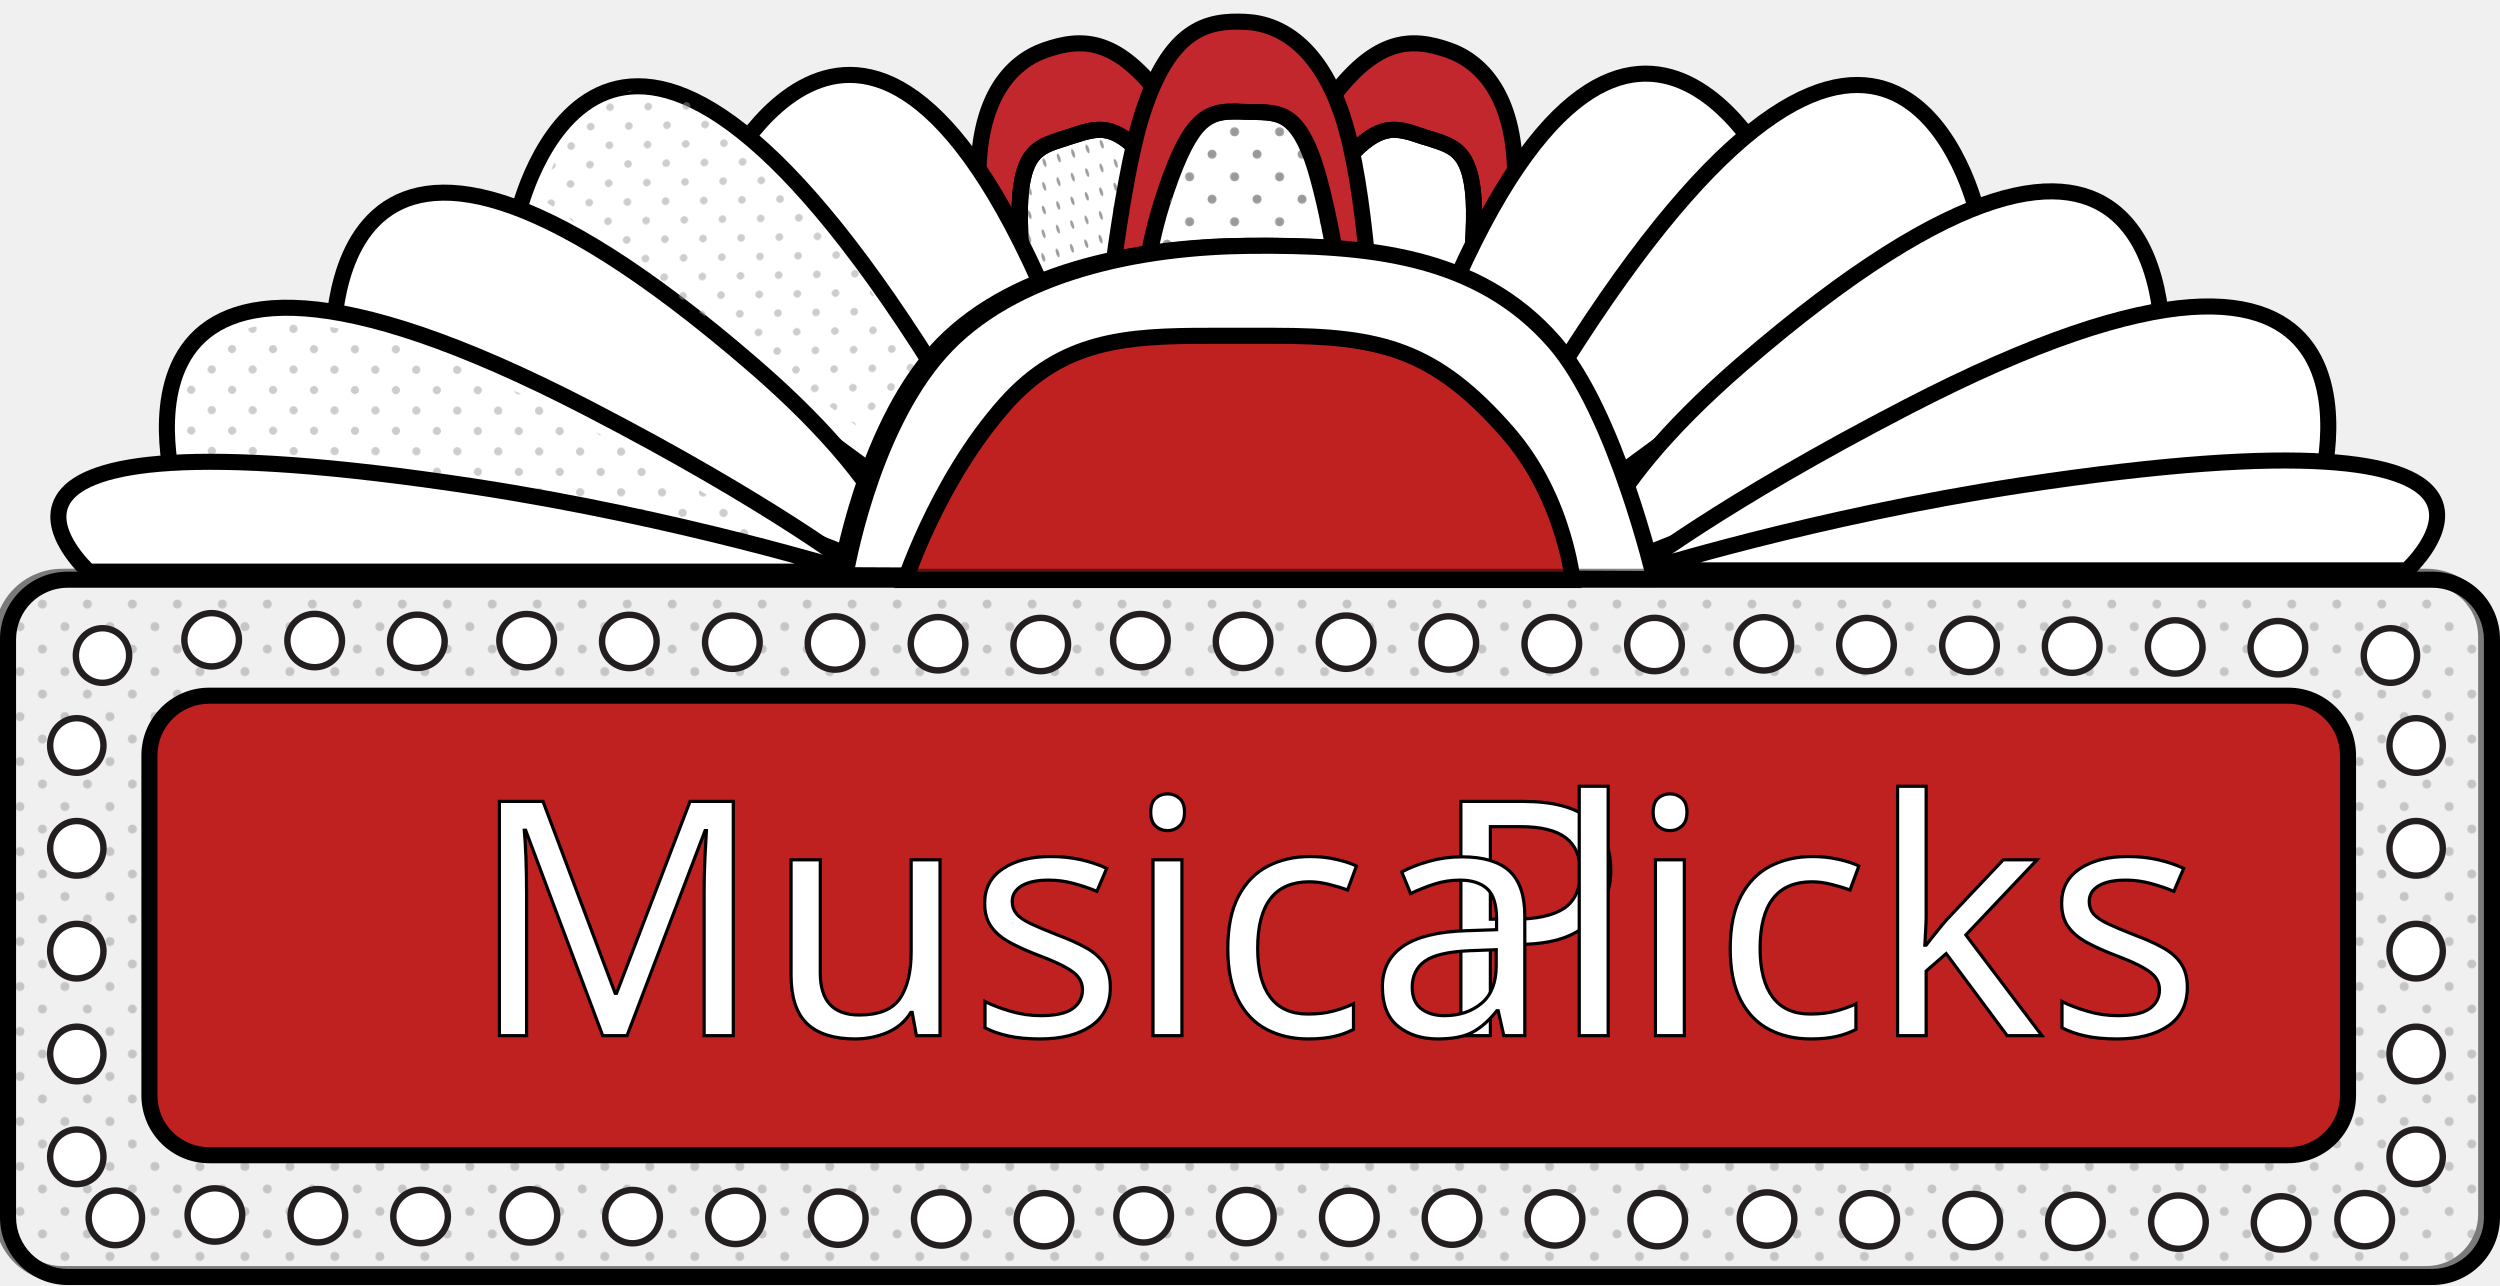
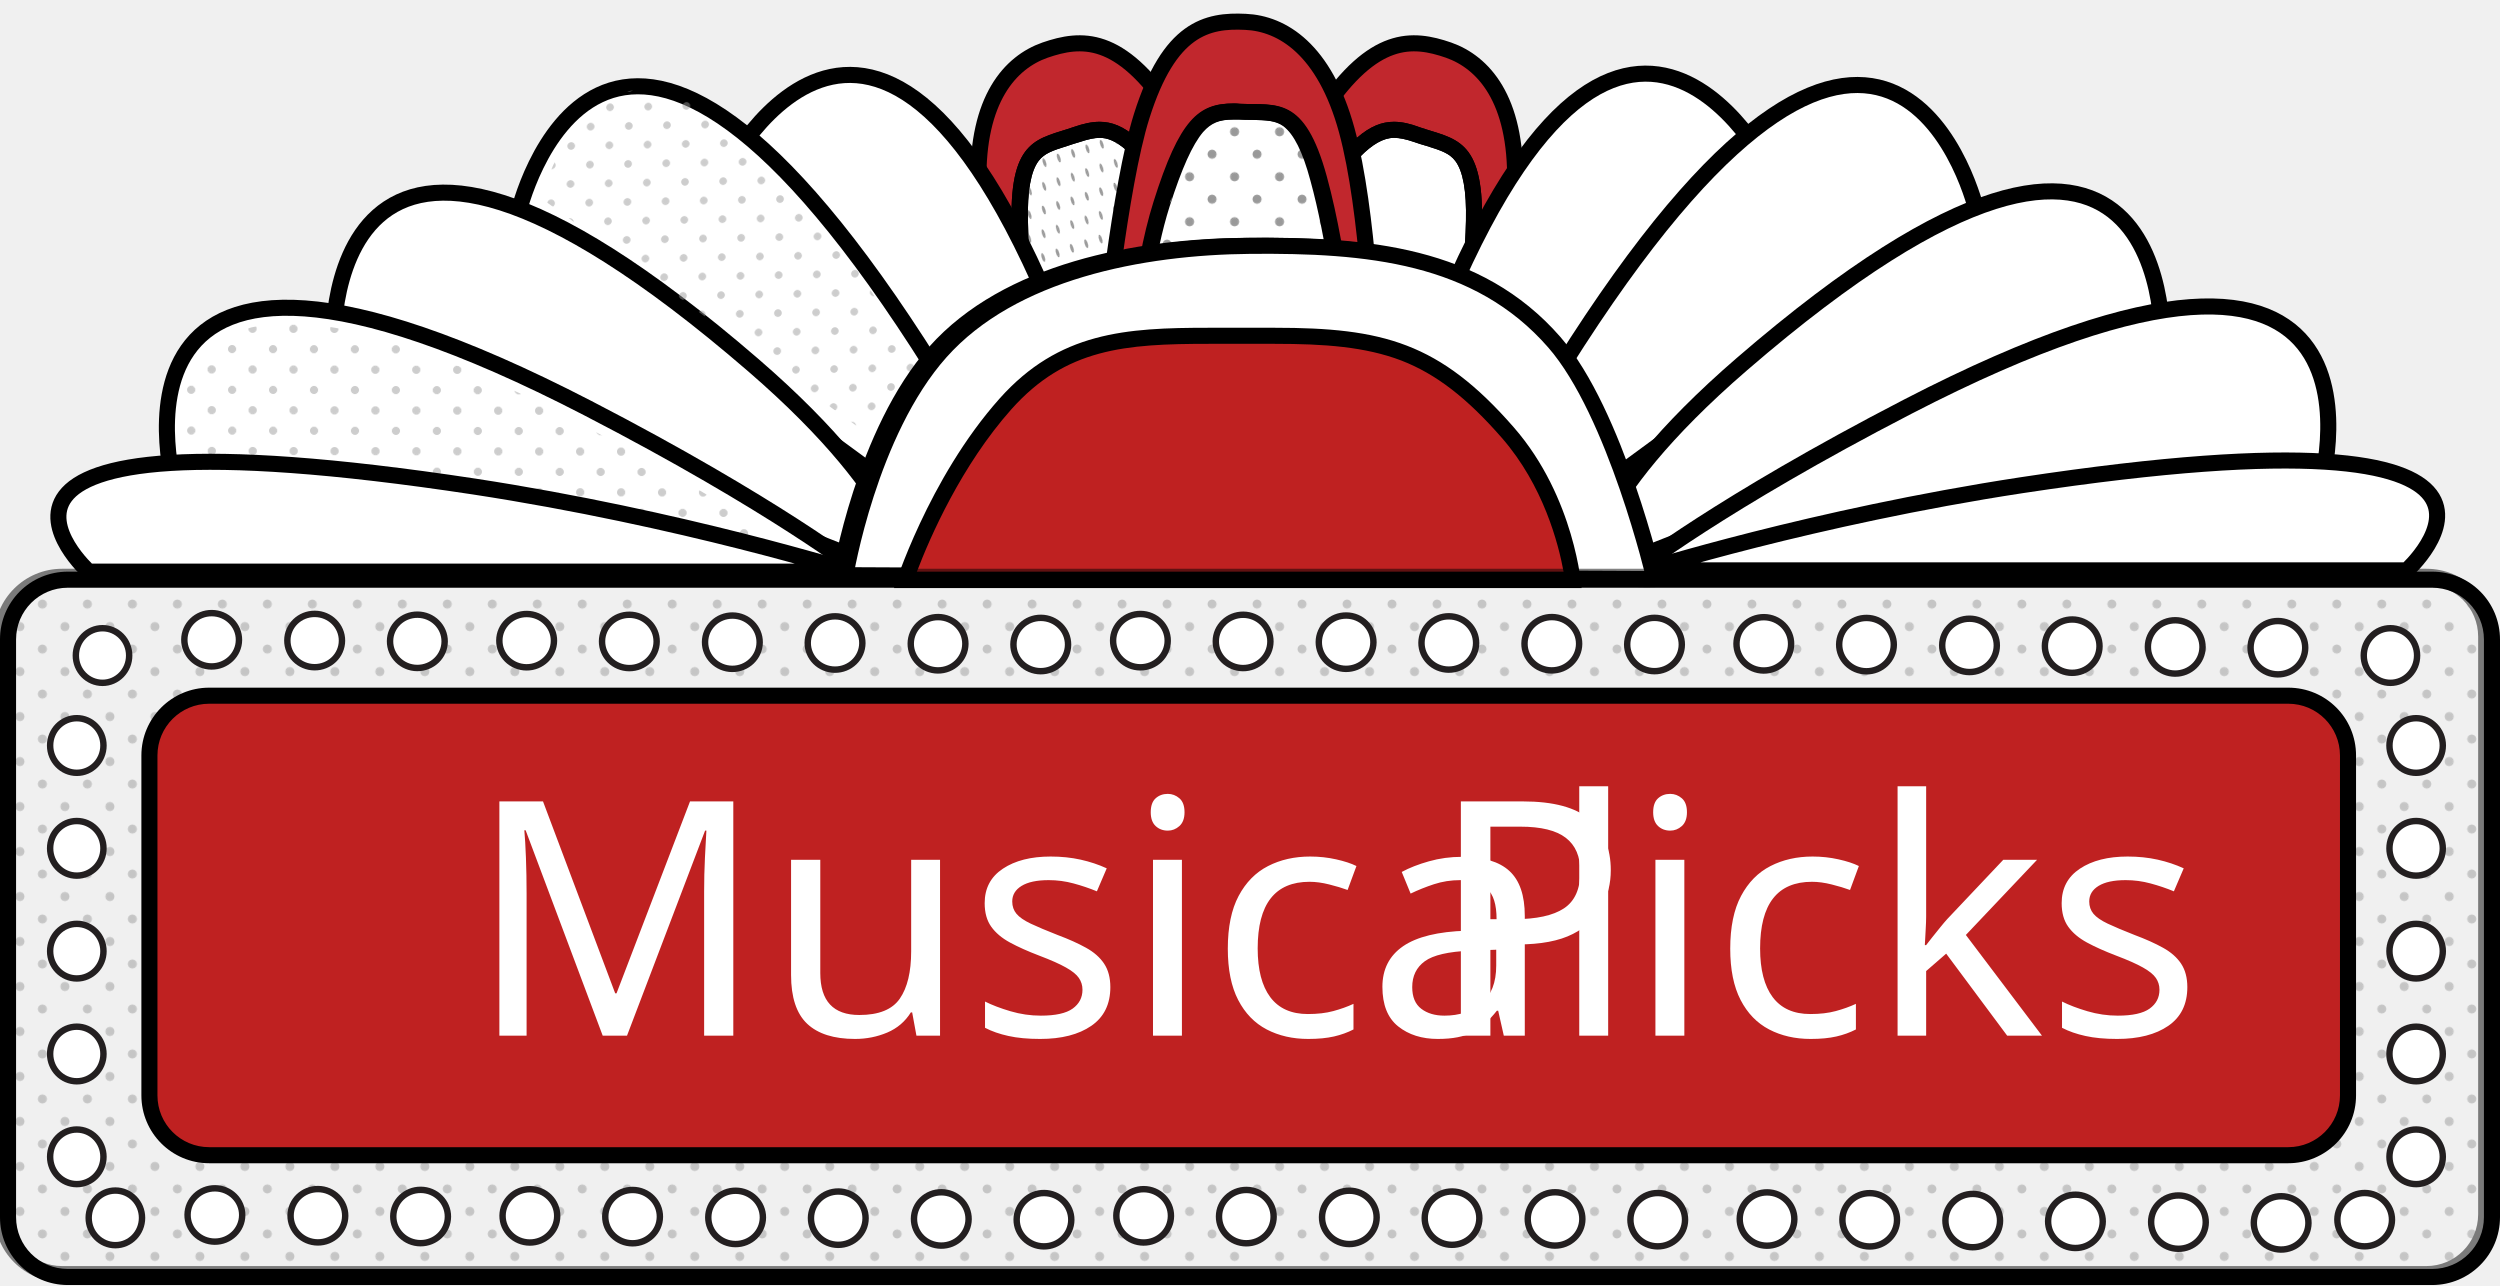
<svg xmlns="http://www.w3.org/2000/svg" xmlns:xlink="http://www.w3.org/1999/xlink" version="1.1" x="0px" y="0px" viewBox="0 0 778 399.9" style="enable-background:new 0 0 778 399.9;" xml:space="preserve">
  <style type="text/css">
	.st0{fill:none;}
	.st1{fill:#666666;}
	.st2{fill:#999999;}
	.st3{display:none;}
	.st4{display:inline;}
	.st5{fill:#FFFFFF;}
	.st6{opacity:0.46;}
	.st7{fill:url(#New_Pattern_Swatch_23);}
	.st8{fill:none;stroke:#000000;stroke-width:5;stroke-linecap:round;stroke-linejoin:round;stroke-miterlimit:10;}
	.st9{fill:#C1272D;stroke:#000000;stroke-width:5;stroke-linecap:round;stroke-linejoin:round;stroke-miterlimit:10;}
	.st10{fill:url(#SVGID_1_);}
	.st11{fill:url(#SVGID_2_);}
	.st12{fill:url(#New_Pattern_Swatch_44);}
	.st13{fill:#FFFFFF;stroke:#000000;stroke-width:5;stroke-linecap:round;stroke-linejoin:round;stroke-miterlimit:10;}
	.st14{opacity:0.49;fill:url(#SVGID_3_);}
	.st15{opacity:0.49;fill:url(#SVGID_4_);}
	.st16{opacity:0.49;fill:url(#SVGID_5_);}
	.st17{opacity:0.49;fill:url(#SVGID_6_);}
	
		.st18{fill:url(#New_Pattern_Swatch_44);stroke:#000000;stroke-width:5;stroke-linecap:round;stroke-linejoin:round;stroke-miterlimit:10;}
	.st19{fill:#BF2121;}
	.st20{opacity:0.49;}
	.st21{fill:#FFFFFF;stroke:#231F20;stroke-width:2;stroke-linecap:round;stroke-miterlimit:10;}
	.st22{display:none;opacity:0.26;}
	.st23{display:inline;fill:url(#New_Pattern_Swatch_23);}
- 	.st24{fill:#FFFFFF;stroke:#000000;stroke-miterlimit:10;}
- 	.st25{font-family:'Oswald-Light';}
- 	.st26{font-size:102.115px;}
- 	.st27{font-family:'Oswald-Medium';}
+ 	.st24{font-family:'Oswald-Light';}
+ 	.st25{font-size:102.115px;}
+ 	.st26{font-family:'Oswald-Medium';}
</style>
  <pattern x="-147.8" y="-15" width="10" height="10" patternUnits="userSpaceOnUse" id="New_Pattern_Swatch_23" viewBox="0 -10 10 10" style="overflow:visible;">
    <g>
      <rect y="-10" class="st0" width="10" height="10" />
      <circle class="st1" cx="5" cy="-5" r="1" />
      <path class="st1" d="M10-9v-1H9C9-9.4,9.4-9,10-9z" />
      <path class="st1" d="M1-10H0v1h0C0.6-9,1-9.4,1-10z" />
      <path class="st1" d="M10-1C9.4-1,9-0.6,9,0h1V-1z" />
      <path class="st1" d="M0-1L0-1l0,1h1C1-0.6,0.6-1,0-1z" />
    </g>
  </pattern>
  <pattern x="-147.8" y="-15" width="14" height="14" patternUnits="userSpaceOnUse" id="New_Pattern_Swatch_44" viewBox="0 -14 14 14" style="overflow:visible;">
    <g>
      <rect y="-14" class="st0" width="14" height="14" />
      <circle class="st2" cx="7" cy="-7" r="1.4" />
      <path class="st2" d="M14-12.6V-14h-1.4C12.6-13.2,13.2-12.6,14-12.6z" />
      <path class="st2" d="M1.4-14H0v1.4h0C0.8-12.6,1.4-13.2,1.4-14z" />
      <path class="st2" d="M14-1.4c-0.8,0-1.4,0.6-1.4,1.4H14V-1.4z" />
      <path class="st2" d="M0-1.4L0-1.4L0,0h1.4C1.4-0.8,0.8-1.4,0-1.4z" />
    </g>
  </pattern>
  <g id="Layer_1" class="st3">
    <g class="st4">
      <g>
        <rect x="-147.8" y="-15" class="st5" width="1024" height="1280" />
        <path class="st5" d="M875.2-14v1278h-1022V-14H875.2 M876.2-15h-1024v1280h1024V-15L876.2-15z" />
      </g>
    </g>
    <g class="st4">
      <g class="st6">
        <rect x="-147.8" y="-15" class="st7" width="1024" height="1280" />
      </g>
    </g>
    <g class="st4">
      <g>
        <rect x="-147.8" y="-15" class="st8" width="1024" height="1280" />
        <path class="st8" d="M875.2-14v1278h-1022V-14H875.2 M876.2-15h-1024v1280h1024V-15L876.2-15z" />
      </g>
    </g>
  </g>
  <g id="Sign">
    <g>
      <path class="st9" d="M379.1,101.6l80.6,24.5c0,0,11.3-43.1,11.8-69.2c0.5-26.1-9.9-37.5-20.7-41.3c-11.3-3.9-23.3-4.8-39.2,18.9    C398.7,53.5,379.1,101.6,379.1,101.6z" />
      <g>
        <path class="st5" d="M388.7,105c2.6-6.9,10.6-27.3,20.8-42.5c12.4-18.4,18.5-22.1,24.2-22.1c2,0,4.2,0.5,7.2,1.5     c1.3,0.4,2.5,0.8,3.7,1.2c8.7,2.7,14.5,4.5,14.1,25.7c-0.4,21.3-5.3,47.9-6.9,56.4L388.7,105z" />
        <g>
          <path d="M433.8,42.9c1.7,0,3.7,0.4,6.3,1.3c1.3,0.5,2.5,0.8,3.8,1.2c4.5,1.4,7.2,2.3,9,4.7c2.4,3.2,3.5,9.3,3.3,18.6      c-0.4,19.2-4.4,42.7-6.4,53.2L392,103.4c3.2-8.4,10.6-26.1,19.6-39.5C420.1,51.3,427.1,42.9,433.8,42.9 M433.8,37.9      c-7.5,0-14.4,5.5-26.3,23.2c-12.8,18.9-22,45.5-22,45.5l68.2,21.8c0,0,7-33.5,7.5-59.5s-8.6-25.6-19.4-29.3      C438.9,38.5,436.3,37.9,433.8,37.9L433.8,37.9z" />
        </g>
      </g>
      <g>
        <pattern id="SVGID_1_" xlink:href="#New_Pattern_Swatch_44" patternTransform="matrix(-0.3185 -0.102 -0.3049 0.9524 -12123.378 -1119.835)">
			</pattern>
        <path class="st10" d="M388.7,105c2.6-6.9,10.6-27.3,20.8-42.5c12.4-18.4,18.5-22.1,24.2-22.1c2,0,4.2,0.5,7.2,1.5     c1.3,0.4,2.5,0.8,3.7,1.2c8.7,2.7,14.5,4.5,14.1,25.7c-0.4,21.3-5.3,47.9-6.9,56.4L388.7,105z" />
        <g>
          <path d="M433.8,42.9c1.7,0,3.7,0.4,6.3,1.3c1.3,0.5,2.5,0.8,3.8,1.2c4.5,1.4,7.2,2.3,9,4.7c2.4,3.2,3.5,9.3,3.3,18.6      c-0.4,19.2-4.4,42.7-6.4,53.2L392,103.4c3.2-8.4,10.6-26.1,19.6-39.5C420.1,51.3,427.1,42.9,433.8,42.9 M433.8,37.9      c-7.5,0-14.4,5.5-26.3,23.2c-12.8,18.9-22,45.5-22,45.5l68.2,21.8c0,0,7-33.5,7.5-59.5s-8.6-25.6-19.4-29.3      C438.9,38.5,436.3,37.9,433.8,37.9L433.8,37.9z" />
        </g>
      </g>
    </g>
    <g>
      <path class="st9" d="M396.9,101.6l-80.6,24.5c0,0-11.3-43.1-11.8-69.2s9.9-37.5,20.7-41.3c11.3-3.9,23.3-4.8,39.2,18.9    C377.2,53.5,396.9,101.6,396.9,101.6z" />
      <g>
        <path class="st5" d="M324.2,125.1c-1.7-8.5-6.5-35.1-6.9-56.4c-0.4-21.3,5.3-23,14.1-25.7c1.2-0.4,2.4-0.7,3.7-1.2     c3-1,5.2-1.5,7.2-1.5c5.8,0,11.8,3.7,24.2,22.1c10.2,15.2,18.2,35.6,20.8,42.5L324.2,125.1z" />
        <g>
          <path d="M342.2,37.9v5c4.8,0,10.4,3.6,22.2,21c9.1,13.4,16.4,31.1,19.6,39.5l-57.8,18.5c-2-10.5-6-34-6.3-53.2      c-0.2-9.3,0.9-15.4,3.3-18.6c1.8-2.4,4.5-3.3,9-4.7c1.2-0.4,2.4-0.8,3.8-1.2c2.7-0.9,4.6-1.3,6.3-1.3L342.2,37.9 M342.2,37.9      c-2.5,0-5.1,0.6-8,1.6c-10.8,3.8-19.9,3.2-19.4,29.3c0.5,26.1,7.5,59.5,7.5,59.5l68.2-21.8c0,0-9.2-26.5-22-45.5      C356.6,43.4,349.7,37.9,342.2,37.9L342.2,37.9z" />
        </g>
      </g>
      <g>
        <pattern id="SVGID_2_" xlink:href="#New_Pattern_Swatch_44" patternTransform="matrix(0.3185 -0.102 0.3049 0.9524 -2934.348 -1109.609)">
			</pattern>
        <path class="st11" d="M324.2,125.1c-1.7-8.5-6.5-35.1-6.9-56.4c-0.4-21.3,5.3-23,14.1-25.7c1.2-0.4,2.4-0.7,3.7-1.2     c3-1,5.2-1.5,7.2-1.5c5.8,0,11.8,3.7,24.2,22.1c10.2,15.2,18.2,35.6,20.8,42.5L324.2,125.1z" />
        <g>
          <path d="M342.2,37.9v5c4.8,0,10.4,3.6,22.2,21c9.1,13.4,16.4,31.1,19.6,39.5l-57.8,18.5c-2-10.5-6-34-6.3-53.2      c-0.2-9.3,0.9-15.4,3.3-18.6c1.8-2.4,4.5-3.3,9-4.7c1.2-0.4,2.4-0.8,3.8-1.2c2.7-0.9,4.6-1.3,6.3-1.3L342.2,37.9 M342.2,37.9      c-2.5,0-5.1,0.6-8,1.6c-10.8,3.8-19.9,3.2-19.4,29.3c0.5,26.1,7.5,59.5,7.5,59.5l68.2-21.8c0,0-9.2-26.5-22-45.5      C356.6,43.4,349.7,37.9,342.2,37.9L342.2,37.9z" />
        </g>
      </g>
    </g>
    <g>
      <path class="st9" d="M343.2,109.6l84.2,0.6c0,0-1.4-44.5-8.3-69.7S399,7.3,387.6,6.8c-12-0.6-23.7,2-32.3,29.3    C348.4,57.9,343.2,109.6,343.2,109.6z" />
      <g>
        <path class="st5" d="M353.8,110.1c0.5-7.4,2.4-29.2,7.9-46.6c7.8-24.7,13-28.7,22.3-28.7c0.6,0,1.3,0,1.9,0     c1.3,0.1,2.6,0.1,3.8,0.1c9.1,0.1,15.1,0.2,20.8,20.7c5.6,20.5,8.5,47.4,9.3,56L353.8,110.1z" />
        <g>
          <path d="M384,37.2c0.6,0,1.2,0,1.8,0c1.4,0.1,2.7,0.1,3.9,0.1c4.7,0.1,7.5,0.2,10,2c3.2,2.4,6,7.9,8.4,16.9      c5.1,18.5,7.9,42.2,9,52.8l-60.7-1.4c0.7-9,2.7-28,7.6-43.4c3.8-11.9,7.1-19.2,10.4-23.1C377,38.2,379.5,37.2,384,37.2       M384,32.2c-10.7,0-16.6,4.8-24.7,30.5c-6.9,21.8-8.2,49.8-8.2,49.8l71.5,1.6c0,0-2.8-34.1-9.7-59.2      c-6.9-25.2-15.5-22.1-26.9-22.6C385.4,32.2,384.7,32.2,384,32.2L384,32.2z" />
        </g>
      </g>
      <g>
        <path class="st12" d="M353.4,110.1c0.5-7.4,2.4-29.2,7.9-46.6c7.8-24.7,13-28.7,22.3-28.7c0.6,0,1.3,0,1.9,0     c1.3,0.1,2.6,0.1,3.8,0.1c9.1,0.1,15.1,0.2,20.8,20.7c5.6,20.5,8.5,47.4,9.3,56L353.4,110.1z" />
        <g>
          <path d="M383.7,37.2c0.6,0,1.2,0,1.8,0c1.4,0.1,2.7,0.1,3.9,0.1c4.7,0.1,7.5,0.2,10,2c3.2,2.4,6,7.9,8.4,16.9      c5.1,18.5,7.9,42.2,9,52.8l-60.7-1.4c0.7-9,2.7-28,7.6-43.4c3.8-11.9,7.1-19.2,10.4-23.1C376.6,38.2,379.1,37.2,383.7,37.2       M383.7,32.2c-10.7,0-16.6,4.8-24.7,30.5c-6.9,21.8-8.2,49.8-8.2,49.8l71.5,1.6c0,0-2.8-34.1-9.7-59.2      c-6.9-25.2-15.5-22.1-26.9-22.6C385,32.2,384.3,32.2,383.7,32.2L383.7,32.2z" />
        </g>
      </g>
    </g>
    <g id="Left_Sign_Decorations">
      <path class="st13" d="M338,179.4L225.6,53.8c0,0,51.1-102.5,111.6,68.4C359,183.9,338,179.4,338,179.4z" />
      <path class="st13" d="M307.7,173.7L161.3,66.3c0,0,25.8-111.6,124.4,40.6C321.4,161.9,307.7,173.7,307.7,173.7z" />
      <path class="st13" d="M283.2,180.2l-179.5-70.6c0,0-6.4-114.4,130.8,4.1C284.1,156.6,283.2,180.2,283.2,180.2z" />
      <path class="st13" d="M267.6,177.9L54.7,153.4c0,0-32.9-109.7,128.2-26.4C241.1,157.1,267.6,177.9,267.6,177.9z" />
      <pattern id="SVGID_3_" xlink:href="#New_Pattern_Swatch_44" patternTransform="matrix(0.9098 1.492167e-03 1.492167e-03 0.9059 -667.0662 -658.9608)">
		</pattern>
      <path class="st14" d="M252.3,175.3L58.6,152.8c0,0-30.1-99.5,116.6-23.7C228.2,156.4,252.3,175.3,252.3,175.3z" />
      <path class="st13" d="M265,177.9H27.6c0,0-59.4-53.7,119.9-26.5C212.2,161.3,265,177.9,265,177.9z" />
      <pattern id="SVGID_4_" xlink:href="#New_Pattern_Swatch_44" patternTransform="matrix(0.8483 -1.564266e-02 -1.564266e-02 0.8446 -1246.275 -1233.614)">
		</pattern>
      <path class="st15" d="M290.9,150.1L168.4,61.7c0,0,23.7-94.7,104.9,32.3C302.7,140,290.9,150.1,290.9,150.1z" />
    </g>
    <g id="Right_Side_Decorations">
      <path class="st13" d="M438.5,179L551,53.4c0,0-51.1-102.5-111.6,68.4C417.5,183.5,438.5,179,438.5,179z" />
      <path class="st13" d="M468.9,173.3L615.2,65.9c0,0-25.8-111.6-124.4,40.6C455.1,161.5,468.9,173.3,468.9,173.3z" />
      <path class="st13" d="M493.4,179.8l179.5-70.6c0,0,6.4-114.4-130.8,4.1C492.4,156.2,493.4,179.8,493.4,179.8z" />
      <path class="st13" d="M508.9,177.5L721.8,153c0,0,32.9-109.7-128.2-26.4C535.4,156.7,508.9,177.5,508.9,177.5z" />
      <pattern id="SVGID_5_" xlink:href="#New_Pattern_Swatch_44" patternTransform="matrix(-0.9314 5.718965e-03 -5.718965e-03 0.9165 -14593.112 -548.7381)">
		</pattern>
      <path class="st16" d="M514.1,177.9l198.4-23.7c0,0,31.2-100.8-119.2-23.5C538.9,158.7,514.1,177.9,514.1,177.9z" />
      <path class="st13" d="M511.6,177.5h237.4c0,0,59.4-53.7-119.9-26.5C564.3,160.9,511.6,177.5,511.6,177.5z" />
      <pattern id="SVGID_6_" xlink:href="#New_Pattern_Swatch_44" patternTransform="matrix(-0.8363 6.890945e-02 -6.890945e-02 0.8529 -14303.127 -530.28)">
		</pattern>
      <path class="st17" d="M475.2,161.5L604.9,59.8c0,0-13.9-93.4-106.8,43.2C464.5,152.4,475.2,161.5,475.2,161.5z" />
    </g>
    <path class="st18" d="M513.3,180.2L261.5,179c0,0,7.3-44.5,29.6-69.5c22.3-25,62.4-32.7,96.5-33c35.9-0.3,70.6,2.6,94.5,30   C501.2,128.4,513.3,180.2,513.3,180.2z" />
    <path class="st13" d="M514.9,180.2L263.1,179c0,0,7.3-44.5,29.6-69.5c22.3-25,62.4-32.7,96.5-33c35.9-0.3,70.6,2.6,94.5,30   C502.8,128.4,514.9,180.2,514.9,180.2z" />
    <g>
      <path class="st19" d="M281.7,180.5c3.2-9,13.5-35,31.2-54.8c17.6-19.7,37.3-21.2,63.3-21.2c1.8,0,3.7,0,5.6,0c2,0,3.9,0,6,0    c1.8,0,3.5,0,5.3,0c1.2,0,2.4,0,3.5,0c32.6,0,49.9,4.2,72.6,30.2c14.9,17.1,19.1,38.4,20.2,45.9H281.7z" />
      <g>
        <path d="M396.7,107c15.5,0,28.1,0.9,39.4,5.2c10.8,4.2,20.4,11.6,31.3,24.1c12.9,14.8,17.6,32.9,19.2,41.7H285.3     c4.1-10.8,13.9-33.2,29.5-50.7c16.9-18.9,35.3-20.3,61.4-20.3c1.8,0,3.7,0,5.6,0c2,0,3.9,0,6,0c1.8,0,3.5,0,5.3,0     C394.3,107,395.5,107,396.7,107L396.7,107 M396.7,102c-1.2,0-2.4,0-3.6,0c-1.8,0-3.6,0-5.3,0c-4,0-7.8,0-11.6,0     c-25.9,0-46.6,1.3-65.1,22c-22.3,25-32.9,59-32.9,59h214c0,0-2-28.1-21.1-50C448,106.5,430.2,102,396.7,102L396.7,102z" />
      </g>
    </g>
    <g class="st20">
      <path class="st12" d="M19.3,396.5c-10.2,0-18.6-8.3-18.6-18.6V198.1c0-10.2,8.3-18.6,18.6-18.6h735.8c10.2,0,18.6,8.3,18.6,18.6    v179.8c0,10.2-8.3,18.6-18.6,18.6H19.3z" />
      <path d="M755.1,182c8.9,0,16.1,7.2,16.1,16.1v179.8c0,8.9-7.2,16.1-16.1,16.1H19.3c-8.9,0-16.1-7.2-16.1-16.1V198.1    c0-8.9,7.2-16.1,16.1-16.1H755.1 M755.1,177H19.3c-11.6,0-21.1,9.4-21.1,21.1v179.8c0,11.6,9.4,21.1,21.1,21.1h735.8    c11.6,0,21.1-9.4,21.1-21.1V198.1C776.2,186.4,766.8,177,755.1,177L755.1,177z" />
    </g>
    <g>
      <path class="st19" d="M65.1,359.5c-10.2,0-18.6-8.3-18.6-18.6V235.1c0-10.2,8.3-18.6,18.6-18.6h647c10.2,0,18.6,8.3,18.6,18.6    v105.8c0,10.2-8.3,18.6-18.6,18.6H65.1z" />
      <path d="M712.1,219c8.9,0,16.1,7.2,16.1,16.1v105.8c0,8.9-7.2,16.1-16.1,16.1h-647c-8.9,0-16.1-7.2-16.1-16.1V235.1    c0-8.9,7.2-16.1,16.1-16.1H712.1 M712.1,214h-647c-11.6,0-21.1,9.4-21.1,21.1v105.8c0,11.6,9.4,21.1,21.1,21.1h647    c11.6,0,21.1-9.4,21.1-21.1V235.1C733.2,223.4,723.8,214,712.1,214L712.1,214z" />
    </g>
    <g>
      <ellipse transform="matrix(7.556108e-03 -1 1 7.556108e-03 344.3472 747.75)" class="st21" cx="548.9" cy="200.4" rx="8.3" ry="8.5" />
      <ellipse transform="matrix(7.556108e-03 -1 1 7.556108e-03 375.8627 779.9882)" class="st21" cx="580.9" cy="200.6" rx="8.3" ry="8.5" />
      <ellipse transform="matrix(7.556108e-03 -1 1 7.556108e-03 407.3782 812.2263)" class="st21" cx="612.9" cy="200.9" rx="8.3" ry="8.5" />
      <ellipse transform="matrix(7.556108e-03 -1 1 7.556108e-03 438.8937 844.4645)" class="st21" cx="644.9" cy="201.1" rx="8.3" ry="8.5" />
      <ellipse transform="matrix(7.556108e-03 -1 1 7.556108e-03 470.4092 876.7026)" class="st21" cx="676.9" cy="201.4" rx="8.3" ry="8.5" />
      <ellipse transform="matrix(7.556108e-03 -1 1 7.556108e-03 501.9247 908.9407)" class="st21" cx="708.9" cy="201.6" rx="8.3" ry="8.5" />
      <ellipse transform="matrix(7.556108e-03 -1 1 7.556108e-03 152.813 552.7631)" class="st21" cx="354.9" cy="199.4" rx="8.3" ry="8.5" />
      <ellipse transform="matrix(7.556108e-03 -1 1 7.556108e-03 184.3285 585.0013)" class="st21" cx="386.9" cy="199.6" rx="8.3" ry="8.5" />
      <ellipse transform="matrix(7.556108e-03 -1 1 7.556108e-03 215.8441 617.2394)" class="st21" cx="418.9" cy="199.9" rx="8.3" ry="8.5" />
      <ellipse transform="matrix(7.556108e-03 -1 1 7.556108e-03 247.3596 649.4775)" class="st21" cx="450.9" cy="200.1" rx="8.3" ry="8.5" />
      <ellipse transform="matrix(7.556108e-03 -1 1 7.556108e-03 278.8751 681.7157)" class="st21" cx="482.9" cy="200.4" rx="8.3" ry="8.5" />
      <ellipse transform="matrix(7.556108e-03 -1 1 7.556108e-03 310.3906 713.9538)" class="st21" cx="514.9" cy="200.6" rx="8.3" ry="8.5" />
      <ellipse transform="matrix(7.556108e-03 -1 1 7.556108e-03 -36.7438 361.7686)" class="st21" cx="163.9" cy="199.4" rx="8.3" ry="8.5" />
      <ellipse transform="matrix(7.556108e-03 -1 1 7.556108e-03 -5.2282 394.0067)" class="st21" cx="195.9" cy="199.6" rx="8.3" ry="8.5" />
      <ellipse transform="matrix(7.556108e-03 -1 1 7.556108e-03 26.2873 426.2448)" class="st21" cx="227.9" cy="199.9" rx="8.3" ry="8.5" />
      <ellipse transform="matrix(7.556108e-03 -1 1 7.556108e-03 57.8028 458.483)" class="st21" cx="259.9" cy="200.1" rx="8.3" ry="8.5" />
      <ellipse transform="matrix(7.556108e-03 -1 1 7.556108e-03 89.3183 490.7211)" class="st21" cx="291.9" cy="200.4" rx="8.3" ry="8.5" />
      <ellipse transform="matrix(7.556108e-03 -1 1 7.556108e-03 120.8338 522.9593)" class="st21" cx="323.9" cy="200.6" rx="8.3" ry="8.5" />
      <ellipse transform="matrix(7.556108e-03 -1 1 7.556108e-03 -133.7314 263.4961)" class="st21" cx="65.9" cy="199.1" rx="8.3" ry="8.5" />
      <ellipse transform="matrix(7.556108e-03 -1 1 7.556108e-03 -102.2159 295.7342)" class="st21" cx="97.9" cy="199.4" rx="8.3" ry="8.5" />
      <ellipse transform="matrix(7.556108e-03 -1 1 7.556108e-03 -70.7003 327.9724)" class="st21" cx="129.9" cy="199.6" rx="8.3" ry="8.5" />
    </g>
    <g>
      <path d="M756.9,182.9c8.9,0,16.1,7.2,16.1,16.1v179.8c0,8.9-7.2,16.1-16.1,16.1H21.1c-8.9,0-16.1-7.2-16.1-16.1V199    c0-8.9,7.2-16.1,16.1-16.1H756.9 M756.9,177.9H21.1C9.4,177.9,0,187.3,0,199v179.8c0,11.6,9.4,21.1,21.1,21.1h735.8    c11.6,0,21.1-9.4,21.1-21.1V199C778,187.3,768.6,177.9,756.9,177.9L756.9,177.9z" />
    </g>
  </g>
  <g id="Left_Lights">
    <ellipse class="st21" cx="751.9" cy="360" rx="8.3" ry="8.5" />
    <ellipse class="st21" cx="751.9" cy="328" rx="8.3" ry="8.5" />
    <ellipse class="st21" cx="751.9" cy="296" rx="8.3" ry="8.5" />
    <ellipse class="st21" cx="751.9" cy="264" rx="8.3" ry="8.5" />
    <ellipse class="st21" cx="751.9" cy="232" rx="8.3" ry="8.5" />
    <ellipse class="st21" cx="743.9" cy="204" rx="8.3" ry="8.5" />
    <g>
      <ellipse transform="matrix(7.556108e-03 -1 1 7.556108e-03 166.3447 926.3975)" class="st21" cx="549.9" cy="379.4" rx="8.3" ry="8.5" />
      <ellipse transform="matrix(7.556108e-03 -1 1 7.556108e-03 197.8602 958.6356)" class="st21" cx="581.9" cy="379.6" rx="8.3" ry="8.5" />
      <ellipse transform="matrix(7.556108e-03 -1 1 7.556108e-03 229.3757 990.8737)" class="st21" cx="613.9" cy="379.9" rx="8.3" ry="8.5" />
      <ellipse transform="matrix(7.556108e-03 -1 1 7.556108e-03 260.8913 1023.112)" class="st21" cx="645.9" cy="380.1" rx="8.3" ry="8.5" />
      <ellipse transform="matrix(7.556108e-03 -1 1 7.556108e-03 292.4068 1055.35)" class="st21" cx="677.9" cy="380.4" rx="8.3" ry="8.5" />
      <ellipse transform="matrix(7.556108e-03 -1 1 7.556108e-03 323.9223 1087.588)" class="st21" cx="709.9" cy="380.6" rx="8.3" ry="8.5" />
      <ellipse transform="matrix(7.556108e-03 -1 1 7.556108e-03 350.7258 1112.595)" class="st21" cx="735.9" cy="379.6" rx="8.3" ry="8.5" />
      <ellipse transform="matrix(7.556108e-03 -1 1 7.556108e-03 -25.1894 731.4105)" class="st21" cx="355.9" cy="378.4" rx="8.3" ry="8.5" />
      <ellipse transform="matrix(7.556108e-03 -1 1 7.556108e-03 6.3261 763.6487)" class="st21" cx="387.9" cy="378.6" rx="8.3" ry="8.5" />
      <ellipse transform="matrix(7.556108e-03 -1 1 7.556108e-03 37.8416 795.8868)" class="st21" cx="419.9" cy="378.9" rx="8.3" ry="8.5" />
      <ellipse transform="matrix(7.556108e-03 -1 1 7.556108e-03 69.3571 828.125)" class="st21" cx="451.9" cy="379.1" rx="8.3" ry="8.5" />
      <ellipse transform="matrix(7.556108e-03 -1 1 7.556108e-03 100.8726 860.3631)" class="st21" cx="483.9" cy="379.4" rx="8.3" ry="8.5" />
      <ellipse transform="matrix(7.556108e-03 -1 1 7.556108e-03 132.3881 892.6013)" class="st21" cx="515.9" cy="379.6" rx="8.3" ry="8.5" />
      <ellipse transform="matrix(7.556108e-03 -1 1 7.556108e-03 -214.7462 540.416)" class="st21" cx="164.9" cy="378.4" rx="8.3" ry="8.5" />
      <ellipse transform="matrix(7.556108e-03 -1 1 7.556108e-03 -183.2307 572.6541)" class="st21" cx="196.9" cy="378.6" rx="8.3" ry="8.5" />
      <ellipse transform="matrix(7.556108e-03 -1 1 7.556108e-03 -151.7152 604.8923)" class="st21" cx="228.9" cy="378.9" rx="8.3" ry="8.5" />
      <ellipse transform="matrix(7.556108e-03 -1 1 7.556108e-03 -120.1997 637.1304)" class="st21" cx="260.9" cy="379.1" rx="8.3" ry="8.5" />
      <ellipse transform="matrix(7.556108e-03 -1 1 7.556108e-03 -88.6842 669.3686)" class="st21" cx="292.9" cy="379.4" rx="8.3" ry="8.5" />
      <ellipse transform="matrix(7.556108e-03 -1 1 7.556108e-03 -57.1687 701.6067)" class="st21" cx="324.9" cy="379.6" rx="8.3" ry="8.5" />
      <ellipse transform="matrix(7.556108e-03 -1 1 7.556108e-03 -311.7338 442.1435)" class="st21" cx="66.9" cy="378.1" rx="8.3" ry="8.5" />
      <ellipse transform="matrix(7.556108e-03 -1 1 7.556108e-03 -280.2183 474.3817)" class="st21" cx="98.9" cy="378.4" rx="8.3" ry="8.5" />
      <ellipse transform="matrix(7.556108e-03 -1 1 7.556108e-03 -248.7028 506.6198)" class="st21" cx="130.9" cy="378.6" rx="8.3" ry="8.5" />
    </g>
    <ellipse class="st21" cx="23.9" cy="360" rx="8.3" ry="8.5" />
    <ellipse class="st21" cx="35.9" cy="379" rx="8.3" ry="8.5" />
    <ellipse class="st21" cx="23.9" cy="328" rx="8.3" ry="8.5" />
    <ellipse class="st21" cx="23.9" cy="296" rx="8.3" ry="8.5" />
    <ellipse class="st21" cx="23.9" cy="264" rx="8.3" ry="8.5" />
    <ellipse class="st21" cx="23.9" cy="232" rx="8.3" ry="8.5" />
    <ellipse class="st21" cx="31.9" cy="204" rx="8.3" ry="8.5" />
  </g>
  <g id="Layer_4">
    <g class="st22">
      <path class="st23" d="M65.4,359.5c-10.2,0-18.6-8.3-18.6-18.6V235.1c0-10.2,8.3-18.6,18.6-18.6h647c10.2,0,18.6,8.3,18.6,18.6    v105.8c0,10.2-8.3,18.6-18.6,18.6H65.4z" />
      <path class="st4" d="M712.4,219c8.9,0,16.1,7.2,16.1,16.1v105.8c0,8.9-7.2,16.1-16.1,16.1h-647c-8.9,0-16.1-7.2-16.1-16.1V235.1    c0-8.9,7.2-16.1,16.1-16.1H712.4 M712.4,214h-647c-11.6,0-21.1,9.4-21.1,21.1v105.8c0,11.6,9.4,21.1,21.1,21.1h647    c11.6,0,21.1-9.4,21.1-21.1V235.1C733.5,223.4,724,214,712.4,214L712.4,214z" />
    </g>
    <g>
-       <text transform="matrix(1 0 0 1 444.7138 322.3037)" class="st24 st25 st26">Picks</text>
-       <text transform="matrix(1 0 0 1 145.4999 322.3037)" class="st24 st27 st26">Musical</text>
+       <text transform="matrix(1 0 0 1 444.7138 322.3037)" class="st5 st24 st25">Picks</text>
+       <text transform="matrix(1 0 0 1 145.4999 322.3037)" class="st5 st26 st25">Musical</text>
    </g>
  </g>
</svg>
